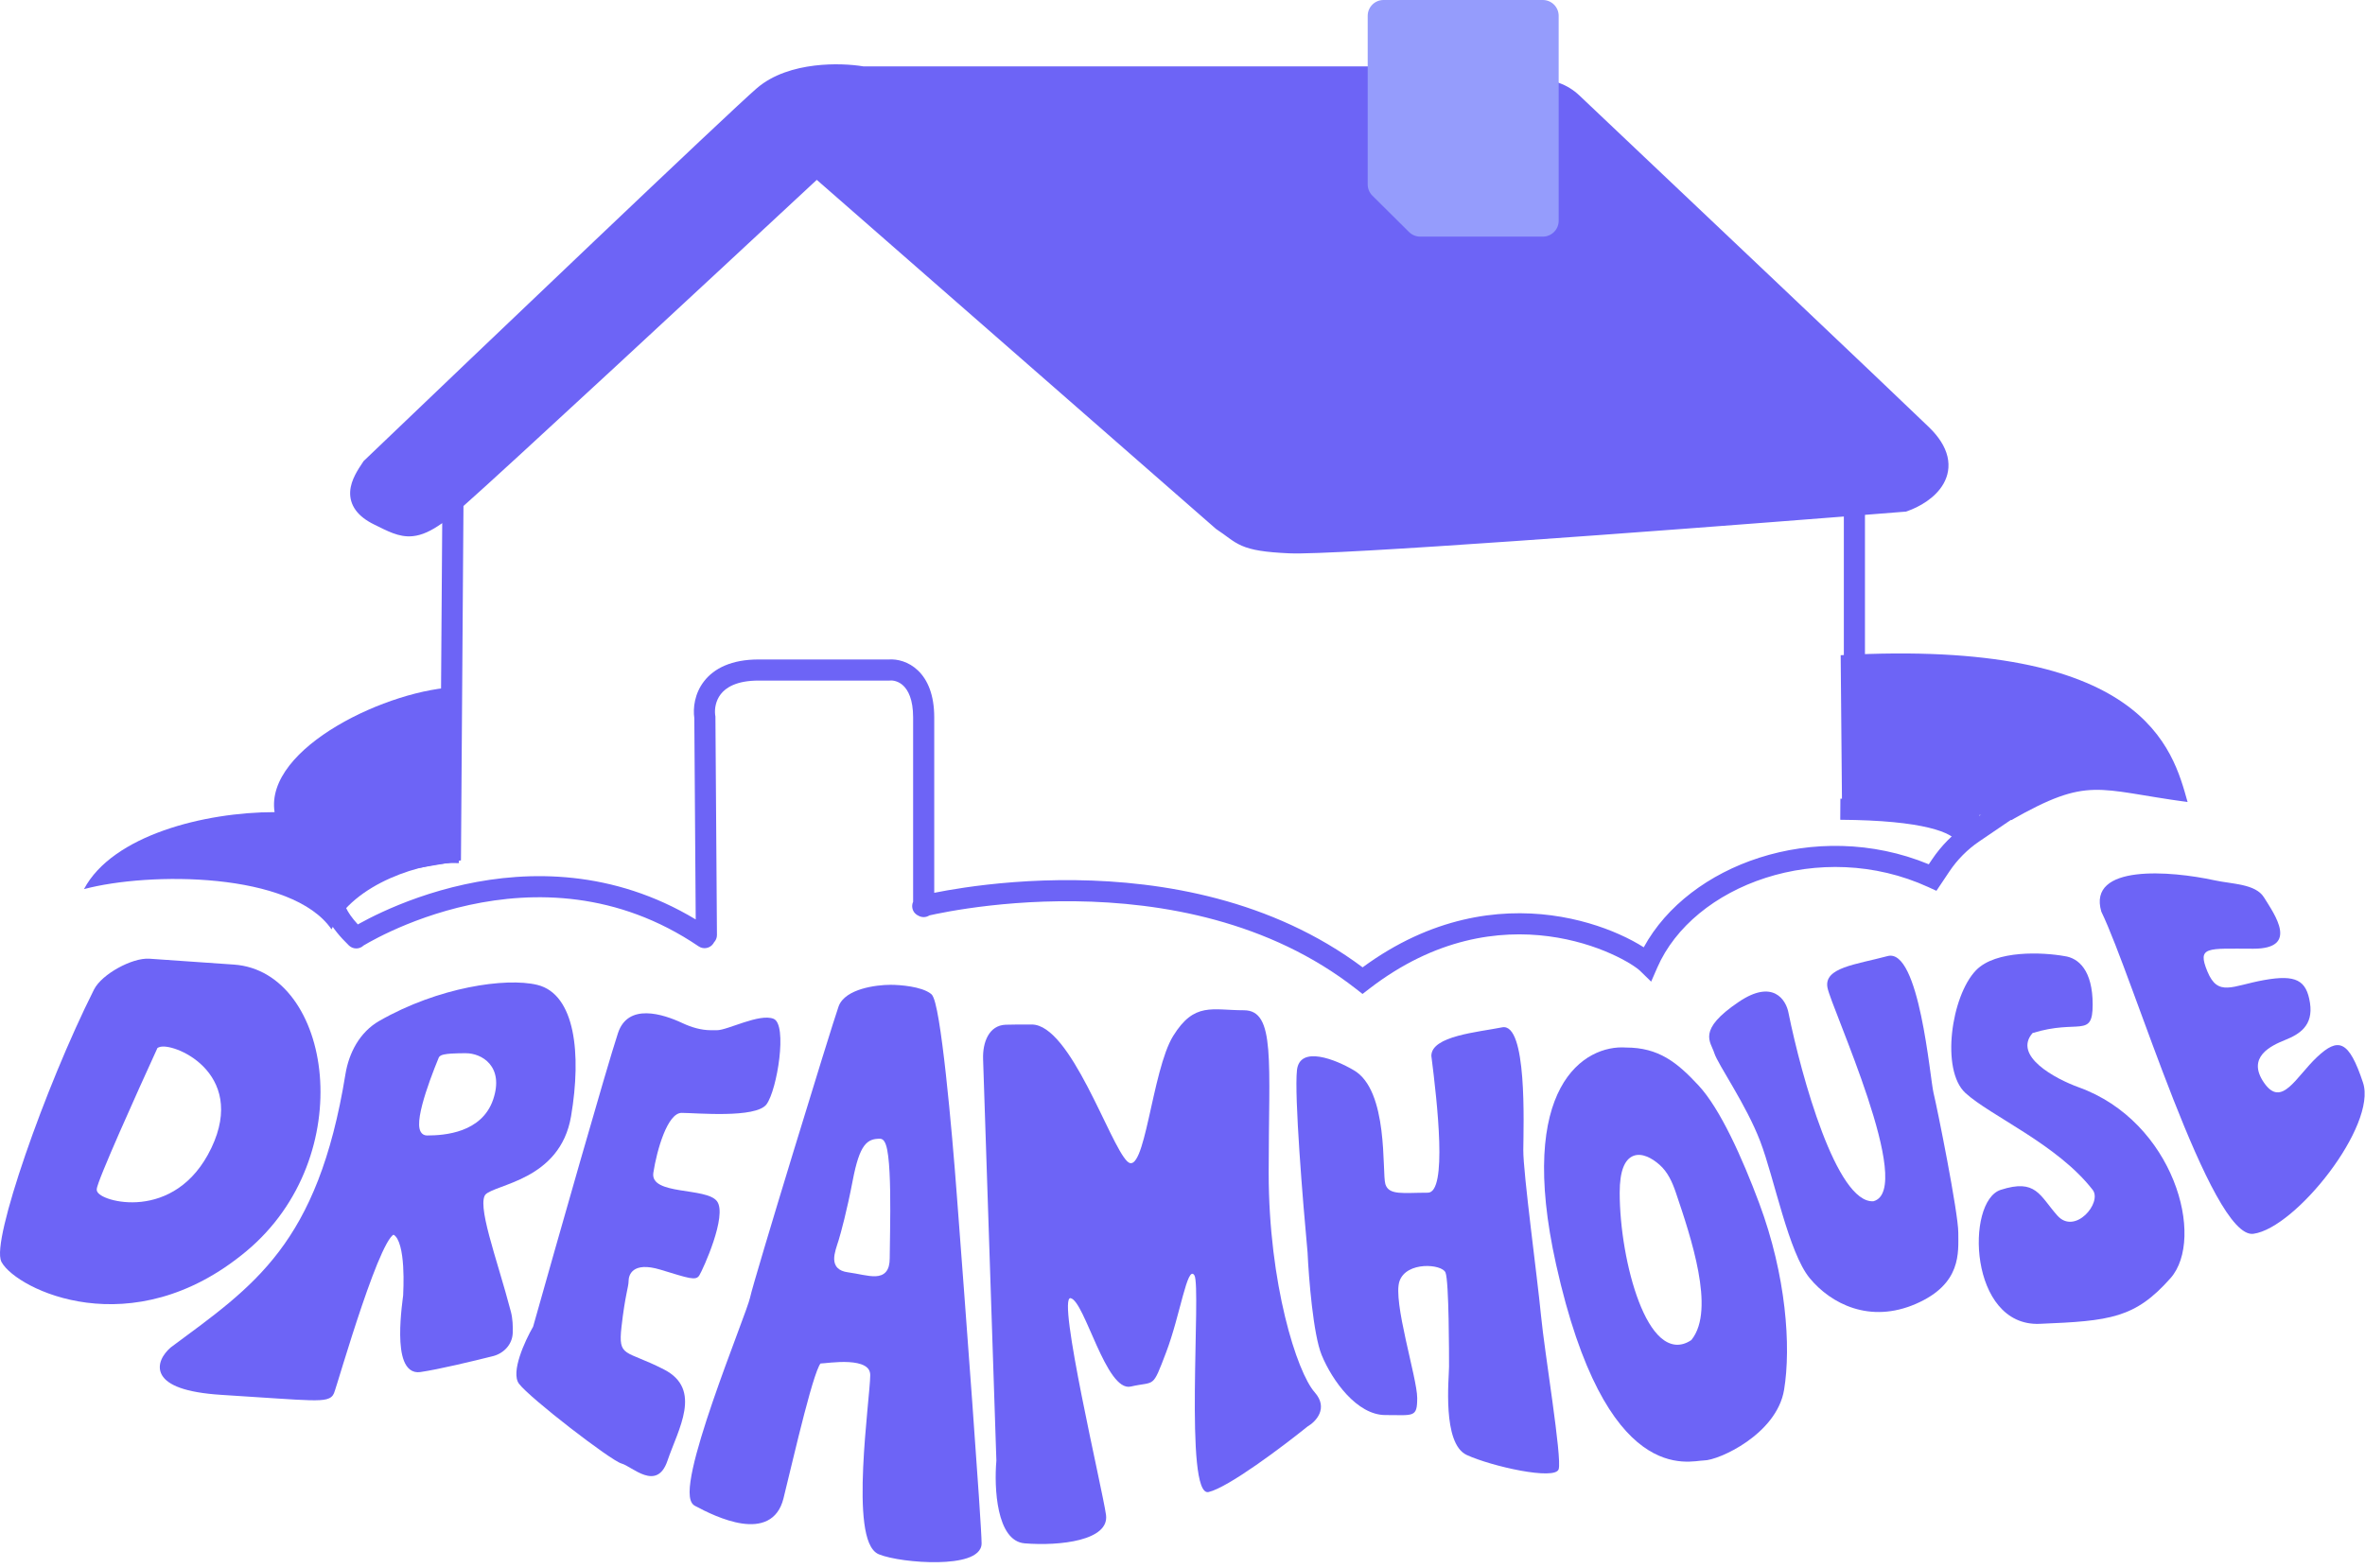
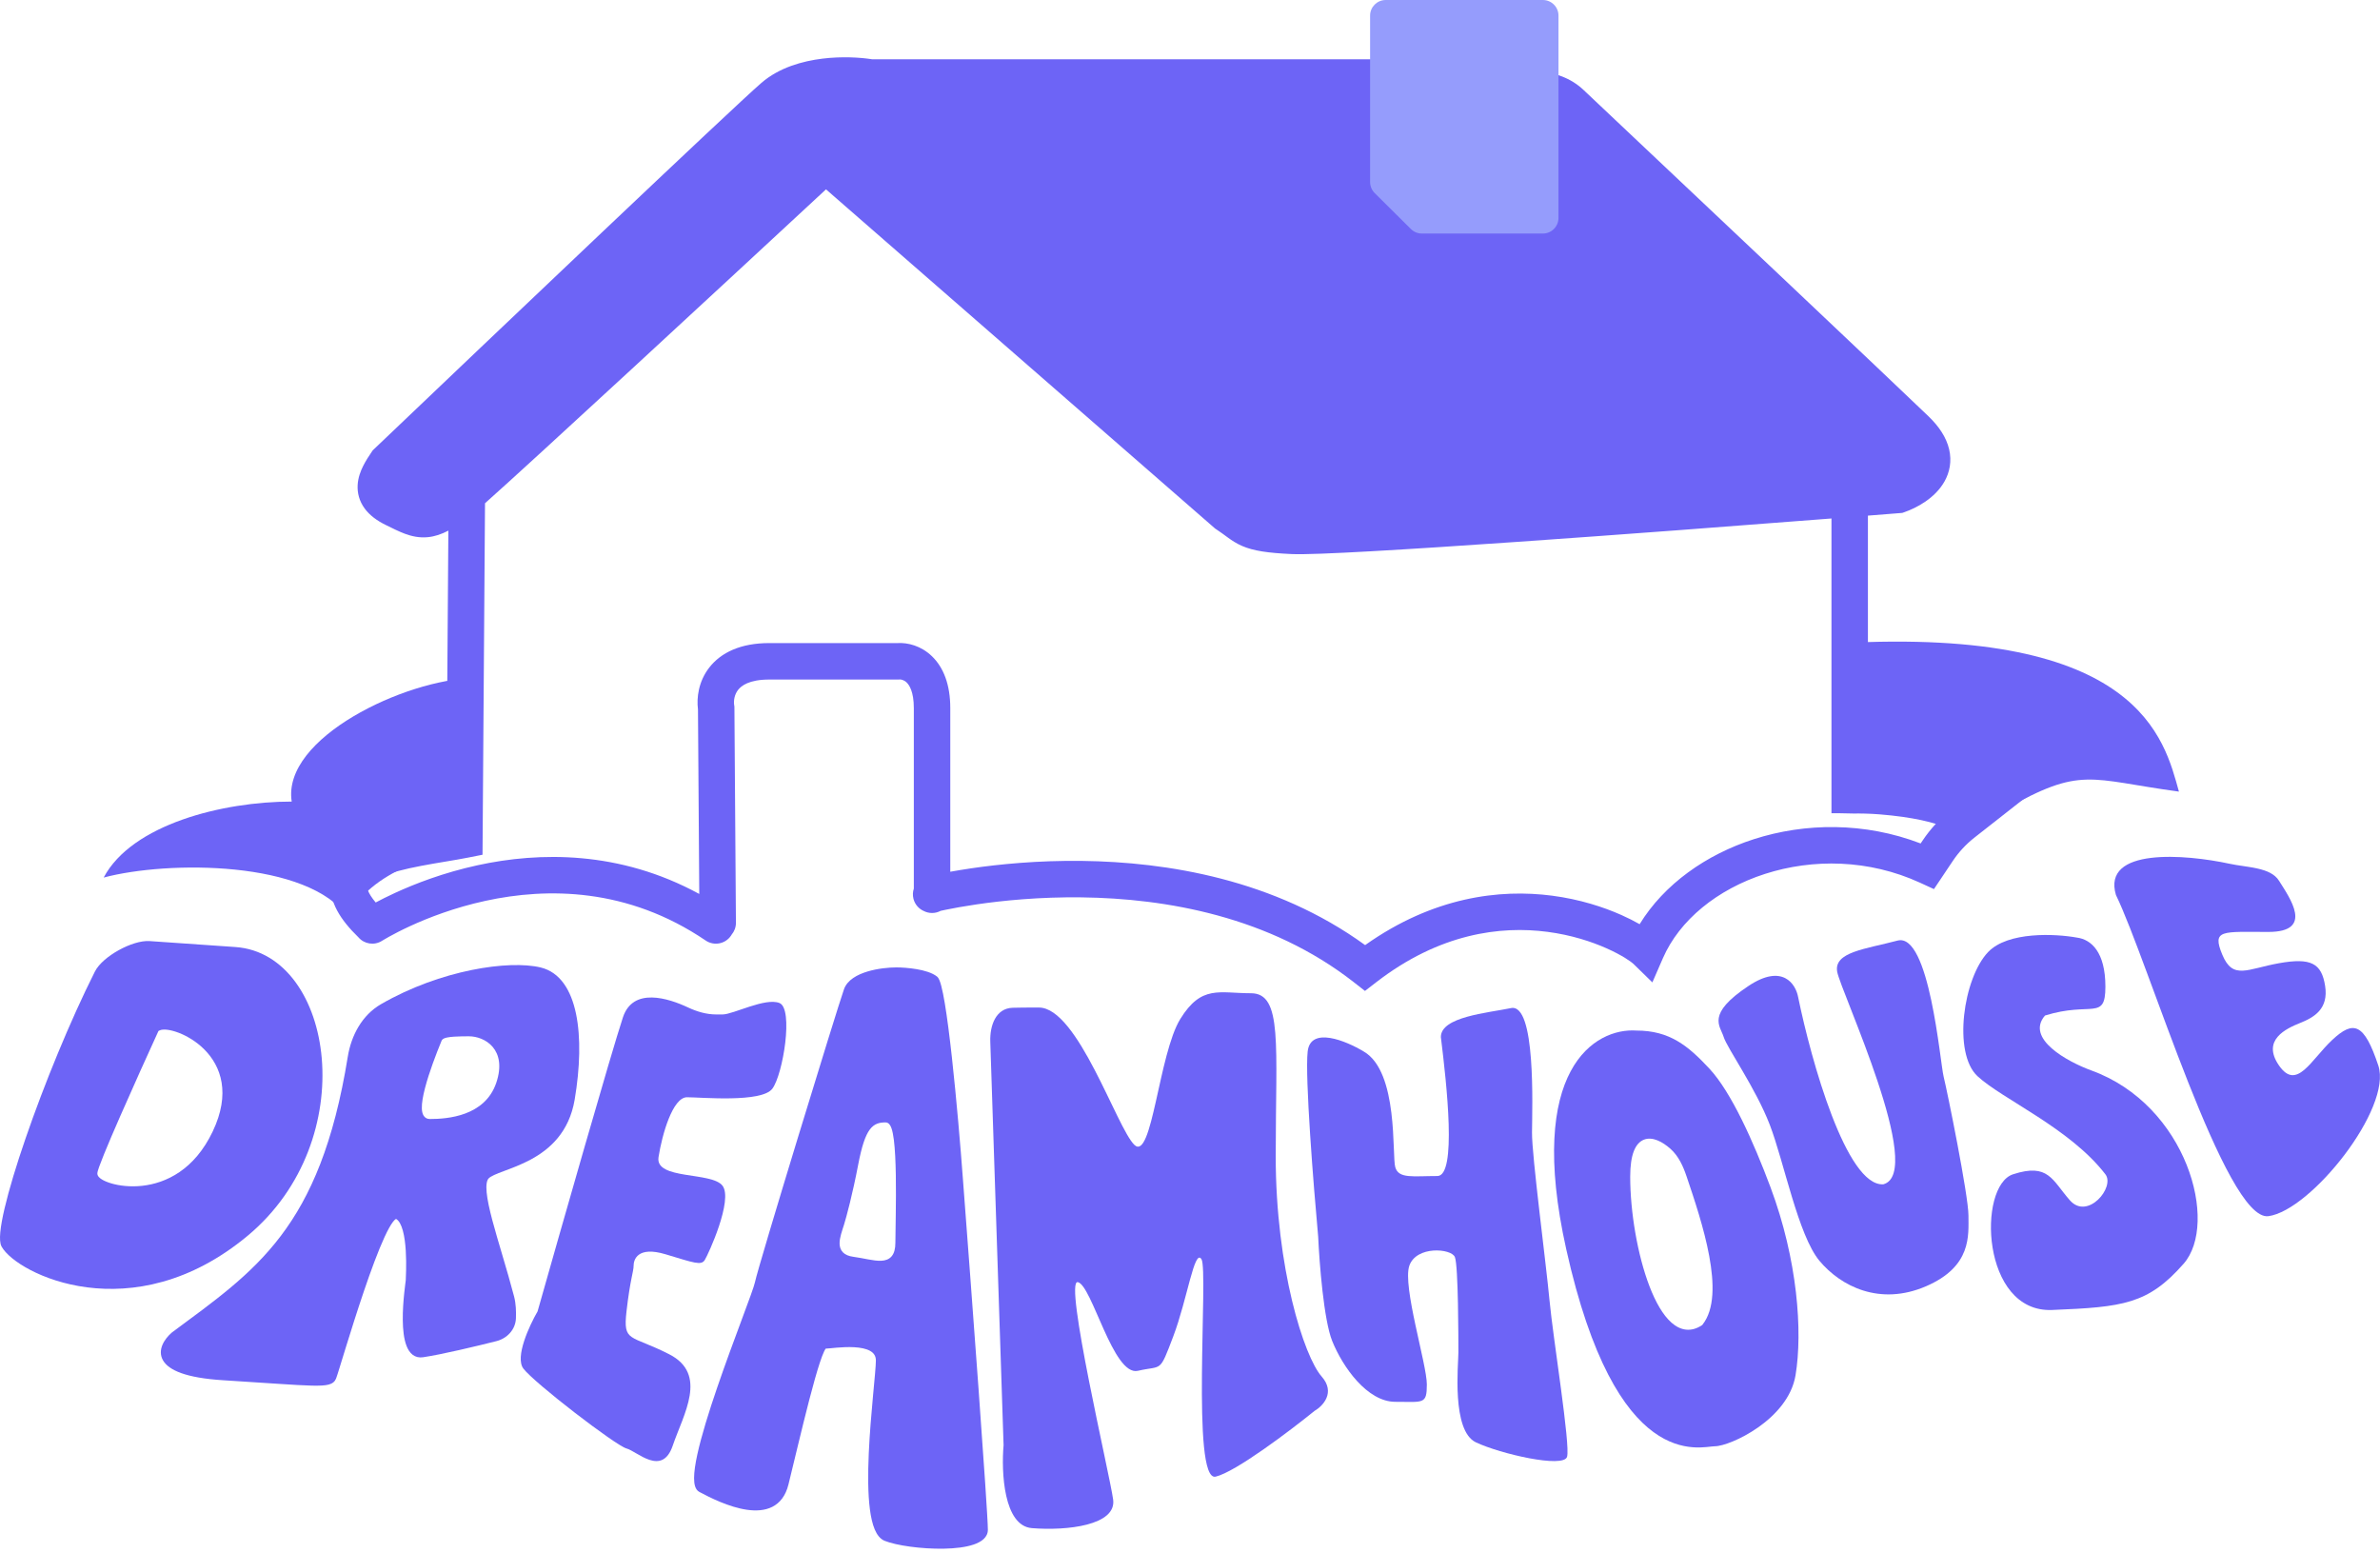
- <svg xmlns="http://www.w3.org/2000/svg" width="448" height="297" viewBox="0 0 448 297" fill="none">
-   <path d="M374.306 183.865C378.057 179.976 387.034 180.444 391.053 181.165C393.733 181.513 396.413 183.865 396.413 190.348C396.413 196.83 393.733 193.049 385.024 195.75C381.273 200.071 389.267 204.392 393.733 206.013C411.82 212.495 417.849 234.642 411.15 242.205C404.451 249.767 399.762 250.307 386.364 250.848C372.966 251.388 372.296 227.62 378.995 225.459C385.694 223.299 386.364 226.54 389.714 230.321C393.063 234.102 398.278 227.866 396.413 225.459C389.714 216.816 376.985 211.415 372.296 207.093C367.607 202.772 369.616 188.727 374.306 183.865Z" fill="#6D64F6" />
-   <path d="M245.684 202.77C246.22 198.017 253.053 200.79 256.402 202.77C263.101 206.553 261.761 222.218 262.431 224.379C263.101 226.54 265.781 225.999 270.47 225.999C274.222 225.999 272.257 208.893 271.14 200.07C271.14 196.289 279.988 195.581 284.538 194.668C289.318 193.709 288.597 213.166 288.557 217.896C288.521 222.217 291.237 242.204 291.907 249.226C292.577 256.248 295.926 276.235 295.256 278.396C294.587 280.556 282.528 277.855 277.839 275.695C273.15 273.534 274.49 261.11 274.49 258.949C274.49 256.788 274.49 242.744 273.82 241.123C273.15 239.503 266.451 238.963 265.111 242.744C263.771 246.525 268.46 261.11 268.46 264.891C268.46 268.672 267.791 268.132 262.431 268.132C257.072 268.132 252.383 261.65 250.373 256.788C248.765 252.899 247.917 242.204 247.693 237.342C246.8 227.799 245.148 207.524 245.684 202.77Z" fill="#6D64F6" />
-   <path d="M188.743 276.777L186.226 200.67C186.121 197.5 187.339 194.278 190.509 194.17C191.703 194.129 193.285 194.129 195.442 194.129C202.811 194.129 210.18 216.817 213.529 220.058C216.879 223.299 218.163 202.862 222.238 196.29C226.258 189.808 229.607 191.429 235.636 191.429C241.665 191.429 240.325 201.152 240.325 222.219C240.325 243.286 245.685 260.031 249.034 263.812C251.714 266.837 249.257 269.394 247.694 270.295C243.005 274.076 232.689 281.854 228.937 282.719C224.248 283.799 227.597 243.826 226.258 241.665C224.918 239.504 223.578 249.228 220.898 256.25C218.219 263.272 218.889 261.652 214.199 262.732C209.51 263.812 205.491 246.527 202.811 245.987C200.131 245.446 208.84 282.178 209.51 287.04C210.18 291.902 200.801 292.982 194.102 292.442C188.743 292.01 188.296 281.818 188.743 276.777Z" fill="#6D64F6" />
-   <path d="M168.696 186.607C169.613 186.607 171.082 186.69 172.532 186.938C173.956 187.183 175.466 187.603 176.379 188.339C176.587 188.506 176.729 188.785 176.835 189.043C176.952 189.325 177.064 189.685 177.175 190.103C177.396 190.941 177.62 192.067 177.844 193.404C178.291 196.081 178.745 199.647 179.175 203.541C180.035 211.331 180.806 220.467 181.253 226.502C182.035 236.766 183.208 252.378 184.185 265.856C185.16 279.316 185.944 290.69 185.944 292.442C185.944 293.873 184.727 294.732 183.264 295.229C181.761 295.741 179.749 295.968 177.647 296.007C175.537 296.046 173.297 295.894 171.319 295.626C169.351 295.359 167.606 294.972 166.5 294.526C165.649 294.183 165.054 293.378 164.63 292.375C164.202 291.362 163.912 290.062 163.721 288.59C163.338 285.643 163.34 281.894 163.508 278.105C163.676 274.312 164.012 270.452 164.305 267.277C164.6 264.082 164.847 261.621 164.847 260.571C164.847 259.705 164.432 259.15 163.727 258.766C162.987 258.363 161.944 258.166 160.796 258.1C159.659 258.034 158.472 258.1 157.476 258.184C156.978 258.225 156.532 258.27 156.163 258.307C155.875 258.335 155.617 258.356 155.425 258.364C155.421 258.369 155.416 258.375 155.411 258.381C155.34 258.472 155.245 258.63 155.13 258.869C154.902 259.343 154.635 260.047 154.339 260.94C153.748 262.722 153.06 265.19 152.349 267.922C150.926 273.389 149.423 279.856 148.415 283.92C147.884 286.062 146.799 287.411 145.36 288.137C143.944 288.851 142.256 288.926 140.572 288.683C137.211 288.196 133.625 286.401 131.615 285.32C131.209 285.102 130.966 284.71 130.826 284.275C130.686 283.841 130.63 283.311 130.631 282.721C130.632 281.538 130.864 279.998 131.248 278.24C132.019 274.717 133.429 270.204 134.979 265.677C136.531 261.146 138.229 256.582 139.579 252.953C140.255 251.138 140.843 249.558 141.282 248.331C141.727 247.089 142.005 246.249 142.08 245.886C142.253 245.048 143.31 241.405 144.802 236.399C146.299 231.376 148.247 224.943 150.215 218.494C154.148 205.607 158.171 192.628 158.847 190.722C159.469 188.966 161.363 187.958 163.26 187.385C165.194 186.8 167.321 186.607 168.696 186.607ZM166.698 215.776C166.18 215.776 165.646 215.809 165.131 216.002C164.602 216.2 164.129 216.551 163.701 217.126C162.872 218.24 162.187 220.235 161.518 223.745C160.449 229.344 159.292 233.61 158.852 235.032C158.675 235.594 158.458 236.223 158.295 236.815C158.131 237.411 158.005 238.03 158.019 238.606C158.033 239.193 158.195 239.772 158.641 240.233C159.08 240.687 159.734 240.963 160.602 241.08C161.591 241.213 162.529 241.411 163.426 241.574C164.303 241.734 165.151 241.863 165.886 241.826C166.63 241.789 167.334 241.576 167.834 240.982C168.321 240.404 168.538 239.554 168.538 238.424C168.538 236.295 168.705 230.715 168.621 225.721C168.579 223.219 168.474 220.833 168.251 219.066C168.14 218.188 167.997 217.432 167.805 216.885C167.71 216.614 167.591 216.36 167.435 216.165C167.296 215.992 167.091 215.824 166.818 215.785L166.698 215.776Z" fill="#6D64F6" />
-   <path d="M117.065 195.75C118.964 190.005 125.579 192.135 129.267 193.861C130.97 194.657 132.799 195.21 134.679 195.21H135.822C137.831 195.21 143.86 191.968 146.54 193.049C149.22 194.129 147.21 206.553 145.2 209.254C143.19 211.955 131.802 210.875 129.123 210.875C126.443 210.875 124.433 217.897 123.763 222.218C123.093 226.54 133.812 224.919 135.822 227.62C137.831 230.321 133.142 240.584 132.472 241.665C131.802 242.745 130.462 242.205 125.103 240.584C119.744 238.964 119.074 241.665 119.074 242.745C119.074 243.825 118.404 245.446 117.734 251.388C117.064 257.33 118.404 255.709 125.773 259.491C133.142 263.272 128.453 270.834 126.443 276.776C124.433 282.718 119.744 277.857 117.734 277.316C115.724 276.776 100.317 264.892 98.307 262.191C96.7 260.031 99.424 254.089 100.987 251.388C105.453 235.543 114.921 202.232 117.065 195.75Z" fill="#6D64F6" />
-   <path d="M88.776 187.095C94.093 186.015 98.791 185.899 101.773 186.62C105.406 187.5 107.489 190.853 108.425 195.309C109.363 199.782 109.188 205.524 108.178 211.498C107.139 217.637 103.489 220.855 99.883 222.794C98.089 223.758 96.297 224.411 94.859 224.949C94.134 225.22 93.508 225.459 93.003 225.694C92.488 225.933 92.154 226.145 91.972 226.34C91.816 226.508 91.685 226.794 91.616 227.249C91.547 227.701 91.546 228.274 91.612 228.965C91.744 230.349 92.134 232.123 92.677 234.177C93.219 236.228 93.907 238.532 94.63 240.974C95.352 243.413 96.108 245.986 96.78 248.561C97.118 249.857 97.171 251.331 97.125 252.59C97.044 254.776 95.411 256.461 93.361 256.974C89.584 257.92 83.183 259.463 79.621 259.986C78.864 260.097 78.208 259.927 77.674 259.521C77.155 259.126 76.787 258.537 76.524 257.869C76 256.541 75.825 254.737 75.806 252.955C75.788 251.16 75.931 249.33 76.077 247.921C76.15 247.216 76.224 246.614 76.28 246.172C76.308 245.951 76.33 245.773 76.347 245.641C76.364 245.496 76.369 245.445 76.369 245.446C76.369 245.121 76.536 242.624 76.37 239.94C76.287 238.604 76.122 237.259 75.821 236.159C75.512 235.027 75.093 234.287 74.6 233.99L74.571 233.972L74.554 233.957C74.545 233.96 74.532 233.966 74.516 233.974C74.404 234.031 74.228 234.181 73.994 234.482C73.535 235.073 72.992 236.061 72.392 237.359C71.2 239.942 69.847 243.618 68.55 247.43C67.254 251.238 66.02 255.166 65.068 258.245C64.594 259.78 64.185 261.116 63.879 262.106C63.576 263.083 63.359 263.773 63.264 264.003C63.154 264.269 62.992 264.512 62.745 264.711C62.502 264.907 62.203 265.039 61.849 265.131C61.156 265.311 60.151 265.358 58.686 265.325C55.743 265.257 50.694 264.85 42.003 264.311C38.495 264.093 35.949 263.621 34.146 262.982C32.351 262.345 31.235 261.523 30.681 260.565C30.116 259.584 30.191 258.556 30.57 257.649C30.944 256.754 31.621 255.949 32.327 255.332L32.342 255.32L32.357 255.308C40.266 249.441 47.198 244.59 52.831 237.165C58.454 229.754 62.804 219.745 65.435 203.548C66.099 199.463 68.164 195.561 71.833 193.456C77.441 190.24 83.446 188.178 88.776 187.095ZM88.258 199.571C87.591 199.571 86.456 199.57 85.459 199.639C84.963 199.673 84.48 199.726 84.099 199.81C83.909 199.852 83.722 199.906 83.564 199.981C83.427 200.046 83.208 200.174 83.106 200.42C82.099 202.857 80.749 206.393 79.986 209.33C79.607 210.79 79.36 212.149 79.394 213.161C79.411 213.663 79.498 214.144 79.726 214.514C79.978 214.921 80.379 215.155 80.888 215.156C82.582 215.156 85.166 215.02 87.596 214.111C90.039 213.196 92.355 211.484 93.421 208.333C94.467 205.241 93.971 203.02 92.742 201.571C91.538 200.152 89.709 199.571 88.258 199.571Z" fill="#6D64F6" />
-   <path d="M28.31 181.662C32.15 181.928 37.543 182.3 44.315 182.775C53.695 183.433 59.642 192.681 60.579 203.759C61.521 214.884 57.469 228.105 46.61 237.135C35.779 246.141 24.919 247.933 16.415 246.835C12.169 246.288 8.512 245.019 5.739 243.575C2.992 242.143 1.041 240.499 0.299 239.153C0.128 238.842 0.047 238.44 0.016 238.003C-0.016 237.558 0.001 237.028 0.058 236.43C0.171 235.233 0.45 233.714 0.863 231.951C1.691 228.421 3.07 223.86 4.797 218.836C8.252 208.788 13.117 196.843 17.799 187.519C18.558 186.008 20.407 184.498 22.385 183.405C24.366 182.31 26.632 181.545 28.31 181.662ZM31.529 198.345C30.948 198.271 30.372 198.284 29.975 198.497L29.827 198.577L29.757 198.73C27.858 202.873 25.01 209.168 22.636 214.591C21.449 217.302 20.379 219.799 19.606 221.701C19.219 222.65 18.904 223.457 18.686 224.069C18.577 224.374 18.49 224.638 18.429 224.849C18.374 225.04 18.323 225.246 18.323 225.407C18.324 225.686 18.47 225.913 18.611 226.07C18.758 226.235 18.956 226.387 19.178 226.525C19.626 226.801 20.247 227.065 20.986 227.28C22.471 227.711 24.505 227.971 26.749 227.727C31.262 227.237 36.611 224.709 40.041 217.519C41.751 213.934 42.154 210.859 41.727 208.276C41.299 205.693 40.048 203.644 38.523 202.098C37.001 200.555 35.2 199.506 33.646 198.91C32.869 198.612 32.141 198.423 31.529 198.345Z" fill="#6D64F6" />
-   <path d="M398.053 172.746C395.374 163.671 411.228 165.004 419.49 166.805C422.839 167.535 427.261 167.453 428.868 170.046C430.878 173.287 435.567 179.769 426.859 179.769C418.15 179.769 416.14 179.229 418.15 184.09C420.16 188.952 422.839 186.791 428.868 185.711C434.897 184.63 436.907 185.711 437.577 190.032C438.247 194.354 435.567 195.974 432.888 197.054C430.208 198.135 425.519 200.296 428.868 205.157C432.218 210.019 434.897 204.077 438.917 200.296C442.936 196.514 444.946 197.054 447.626 205.157C450.305 213.26 434.897 232.706 426.859 233.787C418.82 234.867 404.082 185.171 398.053 172.746Z" fill="#6D64F6" />
-   <path d="M52.015 153.887C50.089 141.633 73.879 130.426 86.918 130.183V163.551C80.397 163.186 66.859 167.345 62.801 176.098C55.266 165.157 28.226 165.192 15.908 168.474C21.324 158.263 38.775 153.887 52.015 153.887Z" fill="#6D64F6" />
-   <path d="M295.605 206.169C298.897 200.011 304.14 198.213 308.012 198.492C311.098 198.496 313.523 199.191 315.691 200.449C317.851 201.704 319.735 203.505 321.751 205.673C323.811 207.888 325.882 211.329 327.831 215.263C329.785 219.206 331.634 223.679 333.242 227.986C338.35 241.662 339.312 255.153 337.956 263.354C337.254 267.599 334.111 270.942 330.883 273.202C329.261 274.338 327.596 275.216 326.161 275.812C324.747 276.399 323.498 276.736 322.725 276.737C322.59 276.737 322.4 276.754 322.134 276.783C321.878 276.812 321.561 276.851 321.207 276.884C320.494 276.951 319.605 276.999 318.583 276.92C316.533 276.762 313.971 276.093 311.209 274.074C305.701 270.05 299.469 260.718 294.771 239.613C291.008 222.711 292.324 212.305 295.605 206.169ZM311.937 219.145C311.102 218.816 310.214 218.702 309.398 219.026C308.572 219.352 307.925 220.083 307.489 221.217C307.057 222.344 306.817 223.91 306.817 226C306.817 232.535 308.165 240.7 310.45 246.639C311.589 249.598 312.986 252.072 314.618 253.495C315.441 254.213 316.348 254.685 317.328 254.79C318.315 254.897 319.32 254.626 320.32 253.966L320.386 253.923L320.436 253.861C321.602 252.398 322.148 250.429 322.293 248.223C322.439 246.012 322.187 243.513 321.712 240.939C320.763 235.791 318.907 230.255 317.453 225.971C316.811 224.076 315.953 222.103 314.359 220.701C313.605 220.039 312.773 219.474 311.937 219.145Z" fill="#6D64F6" />
-   <path d="M329.423 189.808C335.854 185.486 338.355 189.447 338.802 191.968C341.258 204.032 347.912 228.052 354.879 227.62C362.918 225.459 346.84 190.888 346.17 187.107C345.5 183.326 351.53 182.785 357.559 181.165C363.588 179.544 365.597 204.392 366.267 207.093C366.937 209.794 370.957 229.781 370.957 233.562C370.957 237.343 371.627 243.285 362.918 247.066C354.209 250.848 346.84 247.066 342.821 242.205C338.801 237.343 336.122 223.299 333.442 216.276C330.763 209.254 325.404 201.691 324.734 199.531C324.064 197.37 321.385 195.209 329.423 189.808Z" fill="#6D64F6" />
-   <path d="M348.946 154.25L348.677 124.153C406.297 120.936 411.586 141.939 414.392 151.974C397.087 149.629 395.703 147.035 381.005 155.396L379.981 155.177C377.099 154.561 374.158 154.25 371.208 154.25L348.946 154.25Z" fill="#6D64F6" />
-   <path d="M154.268 12.431C157.89 11.989 161.34 12.211 163.533 12.574H283.75C285.747 12.574 287.729 12.926 289.603 13.614L295.391 15.736C296.791 16.249 298.064 17.032 299.153 18.063C319.226 37.063 358.563 74.332 365.374 80.918C367.287 82.768 368.465 84.631 368.906 86.509C369.359 88.436 368.988 90.182 368.167 91.639C366.612 94.4 363.488 96.091 361.3 96.855L361.057 96.94L360.8 96.96C358.45 97.149 355.933 97.347 353.278 97.557V150.688C359.154 150.738 364.791 150.346 369.568 150.064C372.431 149.895 375.032 149.764 377.136 149.812C378.19 149.836 379.175 149.907 380.039 150.054C380.877 150.197 381.753 150.437 382.486 150.891L385.104 152.513L382.558 154.246L374.918 159.441C372.692 160.955 370.777 162.882 369.279 165.119L367.765 167.381L366.817 168.795L365.269 168.086C355.096 163.426 343.947 163.291 334.465 166.339C324.957 169.396 317.319 175.583 313.935 183.35L312.776 186.008L310.703 183.982C310.114 183.406 308.193 182.063 305.102 180.69C302.069 179.342 298.046 178.027 293.345 177.411C283.985 176.183 271.867 177.708 259.334 187.391L258.103 188.341L256.878 187.383C240.368 174.466 220.043 170.979 203.68 170.778C195.518 170.678 188.397 171.396 183.32 172.139C180.784 172.51 178.762 172.888 177.38 173.17C176.839 173.281 176.396 173.378 176.059 173.454C175.745 173.657 175.373 173.778 174.972 173.778C174.629 173.778 174.306 173.691 174.024 173.539C173.463 173.304 173.015 172.821 172.854 172.186C172.739 171.729 172.791 171.27 172.972 170.872V135.938C172.972 132.489 171.998 130.777 171.131 129.942C170.231 129.076 169.187 128.899 168.609 128.952L168.518 128.959H143.703C139.498 128.959 137.494 130.29 136.524 131.547C135.557 132.803 135.346 134.333 135.468 135.409L135.497 135.618L135.521 135.77L135.522 135.923L135.811 177.166C135.815 177.708 135.601 178.199 135.253 178.562C135.214 178.639 135.172 178.716 135.122 178.79C134.502 179.703 133.258 179.942 132.344 179.322C116.933 168.864 101.043 168.842 88.9 171.479C82.826 172.798 77.715 174.779 74.127 176.43C72.335 177.255 70.927 177.994 69.975 178.524C69.499 178.788 69.136 179.001 68.896 179.144C68.891 179.147 68.886 179.15 68.881 179.153C68.109 179.903 66.877 179.91 66.099 179.157C62.676 175.844 60.835 172.722 61.209 169.735C61.595 166.656 64.175 164.795 66.737 163.629C69.398 162.419 72.765 161.62 75.982 161.002C77.607 160.69 79.237 160.417 80.758 160.162C81.665 160.009 82.53 159.863 83.342 159.718L83.77 99.127C81.702 100.594 79.939 101.426 78.176 101.598C76.809 101.732 75.59 101.46 74.427 101.028C73.318 100.616 72.118 99.999 70.876 99.389C69.363 98.646 68.183 97.764 67.396 96.69C66.578 95.572 66.268 94.355 66.334 93.15C66.397 92.001 66.795 90.944 67.243 90.048C67.693 89.15 68.26 88.288 68.762 87.543L68.882 87.365L69.038 87.216C91.514 65.709 137.937 21.409 143.34 16.739C146.442 14.057 150.573 12.883 154.268 12.431ZM154.719 34.081C134.487 52.911 95.599 89.009 87.794 95.881L87.331 161.397L87.319 163.027L85.721 163.344C84.412 163.604 82.937 163.852 81.42 164.107C79.892 164.363 78.309 164.629 76.737 164.931C73.561 165.541 70.593 166.27 68.394 167.27C66.097 168.315 65.288 169.349 65.178 170.232C65.071 171.086 65.482 172.657 67.788 175.165C67.866 175.121 67.947 175.075 68.031 175.028C69.062 174.455 70.561 173.668 72.455 172.796C76.24 171.055 81.629 168.965 88.051 167.57C100.181 164.936 116.098 164.771 131.79 174.221L131.523 136.079C131.258 134.17 131.561 131.433 133.356 129.105C135.271 126.622 138.601 124.959 143.703 124.959H168.377C169.969 124.851 172.128 125.35 173.904 127.059C175.763 128.848 176.972 131.727 176.972 135.938V169.173C178.396 168.889 180.351 168.531 182.741 168.181C187.975 167.415 195.311 166.675 203.728 166.778C220.135 166.979 240.87 170.392 258.118 183.298C271.152 173.722 283.876 172.134 293.864 173.444C298.994 174.116 303.387 175.55 306.726 177.035C308.58 177.859 310.157 178.72 311.372 179.502C315.701 171.562 323.787 165.571 333.24 162.532C343.11 159.358 354.646 159.337 365.367 163.77L365.956 162.893C367.739 160.23 370.019 157.935 372.669 156.133L376.095 153.803C374.345 153.808 372.231 153.914 369.804 154.057C365.102 154.335 359.333 154.739 353.278 154.689V154.765H349.278V97.872C330.989 99.308 307.396 101.105 287.129 102.516C276.593 103.25 266.95 103.881 259.415 104.304C251.938 104.724 246.406 104.948 244.192 104.846C239.627 104.635 237.13 104.236 235.227 103.408C234.262 102.987 233.515 102.484 232.805 101.97C232.079 101.445 231.434 100.94 230.483 100.318L230.367 100.242L230.263 100.15L154.72 34.081L154.719 34.081Z" fill="#6D64F6" />
-   <path d="M372.301 158.273C370.738 155.752 364.587 153.439 348.61 153.334" stroke="#6D64F6" stroke-width="4" />
-   <path d="M262.082 0H276.499H292.257C293.914 0 295.257 1.343 295.257 3V41.835C295.257 43.492 293.914 44.835 292.257 44.835H269.027C268.235 44.835 267.475 44.522 266.913 43.964L259.969 37.072C259.401 36.509 259.082 35.742 259.082 34.943V3C259.082 1.343 260.425 0 262.082 0Z" fill="#959CFC" />
-   <rect x="369.616" y="152.87" width="5.359" height="3.241" fill="#6D64F6" />
+ <svg xmlns="http://www.w3.org/2000/svg" width="457" height="298" viewBox="0 0 457 298" fill="none">
+   <path d="M381.755 182.772C385.576 178.782 394.719 179.262 398.813 180.001C401.542 180.358 404.272 182.772 404.272 189.422C404.272 196.073 401.543 192.193 392.672 194.964C388.851 199.398 396.994 203.831 401.543 205.494C419.966 212.144 426.107 234.865 419.283 242.624C412.46 250.382 407.684 250.937 394.037 251.491C380.39 252.045 379.708 227.661 386.531 225.444C393.355 223.227 394.037 226.552 397.449 230.432C400.86 234.311 406.172 227.913 404.272 225.444C397.449 216.577 384.484 211.035 379.708 206.602C374.931 202.168 376.978 187.76 381.755 182.772Z" fill="#6D64F6" />
+   <path d="M251.094 201.872C251.633 196.981 258.498 199.834 261.863 201.872C268.594 205.764 267.248 221.882 267.921 224.105C268.594 226.328 271.286 225.772 275.998 225.772C279.767 225.772 277.792 208.171 276.671 199.093C276.671 195.203 285.56 194.475 290.132 193.535C294.934 192.548 294.21 212.568 294.17 217.434C294.134 221.88 296.862 242.445 297.535 249.67C298.209 256.895 301.574 277.46 300.901 279.683C300.228 281.906 288.113 279.127 283.401 276.904C278.69 274.681 280.036 261.897 280.036 259.674C280.036 257.451 280.036 243.001 279.363 241.333C278.69 239.666 271.959 239.11 270.613 243.001C269.267 246.891 273.978 261.897 273.978 265.788C273.978 269.678 273.305 269.123 267.921 269.123C262.536 269.123 257.825 262.453 255.806 257.451C254.19 253.449 253.338 242.445 253.114 237.443C252.216 227.624 250.556 206.763 251.094 201.872Z" fill="#6D64F6" />
+   <path d="M192.704 277.447L190.151 199.983C190.047 196.821 191.25 193.587 194.412 193.473C195.63 193.429 197.256 193.429 199.49 193.429C206.955 193.429 214.42 216.492 217.814 219.787C221.207 223.082 222.508 202.306 226.636 195.625C230.708 189.035 234.101 190.683 240.209 190.683C246.316 190.683 244.959 200.568 244.959 221.984C244.959 243.4 250.388 260.423 253.781 264.267C256.496 267.342 254.008 269.942 252.424 270.857C247.674 274.701 237.223 282.608 233.422 283.487C228.672 284.585 232.065 243.949 230.708 241.753C229.35 239.556 227.993 249.441 225.279 256.579C222.564 263.718 223.243 262.071 218.492 263.169C213.742 264.267 209.67 246.695 206.955 246.146C204.241 245.597 213.063 282.938 213.742 287.88C214.42 292.822 204.919 293.921 198.133 293.371C192.704 292.932 192.251 282.572 192.704 277.447Z" fill="#6D64F6" />
+   <path d="M172.101 185.724C173.035 185.724 174.533 185.808 176.012 186.062C177.464 186.311 179.003 186.739 179.932 187.487C180.141 187.657 180.286 187.94 180.395 188.202C180.513 188.49 180.629 188.856 180.741 189.282C180.967 190.137 181.195 191.286 181.423 192.649C181.879 195.38 182.341 199.018 182.78 202.991C183.658 210.939 184.445 220.259 184.901 226.417L186.321 245.262C186.845 252.271 187.393 259.691 187.892 266.566C188.887 280.299 189.687 291.903 189.687 293.69C189.686 295.143 188.451 296.017 186.959 296.524C185.427 297.045 183.376 297.278 181.232 297.317C179.08 297.357 176.795 297.202 174.778 296.929C172.771 296.657 170.991 296.261 169.863 295.807C168.999 295.458 168.393 294.64 167.961 293.618C167.525 292.586 167.229 291.26 167.034 289.759C166.644 286.753 166.645 282.929 166.816 279.063C166.988 275.193 167.331 271.256 167.63 268.018C167.931 264.758 168.183 262.247 168.183 261.175C168.183 260.287 167.757 259.717 167.034 259.323C166.278 258.911 165.213 258.71 164.041 258.643C162.88 258.576 161.668 258.642 160.651 258.728C160.143 258.77 159.689 258.818 159.313 258.854C159.017 258.883 158.752 258.904 158.556 258.912C158.551 258.918 158.544 258.925 158.538 258.933C158.465 259.026 158.368 259.189 158.25 259.434C158.017 259.918 157.745 260.636 157.442 261.547C156.839 263.365 156.138 265.884 155.412 268.672C153.96 274.25 152.427 280.846 151.398 284.992C150.857 287.175 149.752 288.549 148.287 289.288C146.845 290.016 145.126 290.093 143.409 289.845C139.982 289.349 136.324 287.517 134.273 286.415C133.862 286.194 133.616 285.798 133.474 285.355C133.331 284.913 133.274 284.373 133.274 283.771C133.276 282.566 133.512 280.996 133.904 279.203C134.69 275.609 136.129 271.005 137.711 266.386C139.294 261.763 141.026 257.107 142.403 253.405C143.093 251.553 143.692 249.941 144.141 248.689C144.595 247.422 144.879 246.564 144.956 246.193C145.133 245.339 146.21 241.623 147.732 236.516C149.26 231.391 151.246 224.828 153.254 218.249C157.267 205.1 161.372 191.857 162.061 189.914C162.694 188.128 164.621 187.102 166.556 186.517C168.528 185.92 170.699 185.724 172.101 185.724ZM170.061 215.483C169.533 215.483 168.99 215.517 168.466 215.713C167.929 215.914 167.447 216.271 167.012 216.856C166.168 217.991 165.469 220.024 164.785 223.605C163.695 229.318 162.515 233.671 162.065 235.122C161.885 235.695 161.664 236.336 161.498 236.94C161.331 237.548 161.202 238.179 161.216 238.766C161.23 239.362 161.395 239.95 161.848 240.418C162.294 240.879 162.959 241.16 163.843 241.279C164.852 241.415 165.81 241.616 166.725 241.783C167.619 241.946 168.483 242.078 169.231 242.04C169.989 242.002 170.704 241.786 171.212 241.183C171.707 240.595 171.928 239.731 171.928 238.579C171.928 236.406 172.098 230.715 172.013 225.619C171.97 223.067 171.864 220.633 171.636 218.831C171.522 217.935 171.375 217.164 171.18 216.607C171.083 216.332 170.962 216.074 170.804 215.876C170.643 215.676 170.397 215.483 170.061 215.483Z" fill="#6D64F6" />
+   <path d="M119.616 195.302C121.564 189.442 128.368 191.656 132.118 193.413C133.813 194.207 135.637 194.754 137.509 194.754H138.743C140.792 194.754 146.94 191.465 149.672 192.561C152.405 193.658 150.355 206.266 148.306 209.007C146.257 211.748 134.644 210.652 131.912 210.652C129.179 210.652 127.13 217.778 126.447 222.164C125.764 226.55 136.694 224.905 138.743 227.646C140.792 230.387 136.01 240.803 135.327 241.899C134.644 242.995 133.278 242.447 127.813 240.803C122.349 239.158 121.665 241.899 121.665 242.995C121.665 244.092 120.982 245.736 120.299 251.767C119.616 257.797 120.982 256.152 128.496 259.99C136.01 263.827 131.229 271.502 129.179 277.532C127.13 283.562 122.349 278.628 120.299 278.08C118.25 277.532 102.539 265.472 100.49 262.731C98.85 260.538 101.628 254.508 103.222 251.767C107.776 235.686 117.431 201.881 119.616 195.302Z" fill="#6D64F6" />
+   <path d="M90.511 186.233C95.957 185.121 100.77 185 103.82 185.738C107.521 186.633 109.645 190.05 110.599 194.594C111.556 199.156 111.377 205.012 110.347 211.107C109.288 217.366 105.567 220.646 101.889 222.624C100.06 223.607 98.233 224.273 96.766 224.822C96.026 225.099 95.387 225.342 94.871 225.582C94.345 225.826 94.003 226.043 93.817 226.244C93.655 226.417 93.52 226.711 93.449 227.176C93.379 227.638 93.379 228.224 93.446 228.93C93.581 230.343 93.978 232.153 94.532 234.249C95.085 236.341 95.787 238.692 96.525 241.184C97.261 243.672 98.033 246.297 98.719 248.923C99.07 250.267 99.119 251.798 99.067 253.097C98.98 255.282 97.35 256.965 95.3 257.479C91.454 258.443 84.874 260.031 81.221 260.567C80.451 260.68 79.785 260.508 79.242 260.095C78.715 259.694 78.341 259.094 78.072 258.415C77.538 257.061 77.358 255.221 77.34 253.404C77.321 251.573 77.467 249.707 77.616 248.27C77.691 247.551 77.766 246.936 77.823 246.486C77.852 246.26 77.875 246.078 77.892 245.943C77.908 245.806 77.913 245.751 77.914 245.744C77.914 245.415 78.085 242.865 77.915 240.126C77.831 238.762 77.663 237.388 77.356 236.265C77.04 235.111 76.611 234.353 76.106 234.046L76.076 234.029L76.054 234.011C76.044 234.014 76.029 234.02 76.009 234.03C75.893 234.089 75.713 234.244 75.474 234.551C75.005 235.155 74.45 236.164 73.839 237.488C72.623 240.124 71.24 243.875 69.917 247.764C68.595 251.65 67.337 255.658 66.365 258.799C65.881 260.365 65.465 261.728 65.152 262.738C64.844 263.735 64.62 264.438 64.523 264.672C64.412 264.942 64.249 265.188 63.998 265.39C63.752 265.588 63.449 265.724 63.088 265.818C62.383 266.001 61.358 266.049 59.864 266.014C56.861 265.945 51.711 265.53 42.844 264.98C39.266 264.758 36.669 264.276 34.831 263.625C33 262.976 31.864 262.138 31.301 261.163C30.726 260.166 30.802 259.12 31.188 258.197C31.568 257.286 32.258 256.466 32.978 255.837L32.992 255.825L33.008 255.813C41.087 249.82 48.168 244.866 53.92 237.273C59.662 229.694 64.1 219.453 66.779 202.876C67.44 198.789 69.507 194.888 73.17 192.775C78.903 189.468 85.051 187.348 90.511 186.233ZM90.034 198.95C89.354 198.95 88.197 198.95 87.18 199.02C86.674 199.055 86.182 199.108 85.793 199.194C85.6 199.236 85.41 199.291 85.25 199.367C85.111 199.433 84.89 199.562 84.788 199.81C83.761 202.296 82.383 205.904 81.606 208.9C81.219 210.389 80.967 211.774 81.002 212.805C81.019 213.316 81.108 213.805 81.34 214.18C81.594 214.592 82 214.83 82.517 214.83C84.244 214.83 86.879 214.691 89.356 213.764C91.846 212.832 94.206 211.087 95.292 207.877C96.358 204.724 95.853 202.461 94.602 200.986C93.376 199.541 91.513 198.95 90.034 198.95Z" fill="#6D64F6" />
+   <path d="M28.729 180.669C32.655 180.941 38.207 181.322 45.2 181.812C54.763 182.483 60.828 191.913 61.784 203.213C62.745 214.56 58.612 228.045 47.536 237.256C36.489 246.442 25.412 248.268 16.738 247.149C12.408 246.591 8.677 245.298 5.85 243.825C3.047 242.365 1.06 240.689 0.304 239.317C0.13 239.002 0.047 238.591 0.016 238.145C-0.016 237.69 0.001 237.149 0.06 236.537C0.177 235.313 0.462 233.758 0.886 231.953C1.734 228.34 3.147 223.671 4.916 218.53C8.455 208.248 13.435 196.033 18.221 186.523C18.981 185.013 20.829 183.504 22.807 182.41C24.787 181.316 27.051 180.553 28.729 180.669ZM32.156 197.698C31.563 197.623 30.978 197.637 30.576 197.853L30.428 197.933L30.358 198.085C28.421 202.312 25.515 208.736 23.093 214.269C21.882 217.034 20.79 219.581 20.001 221.52C19.607 222.49 19.286 223.312 19.063 223.936C18.952 224.248 18.863 224.516 18.801 224.731C18.745 224.927 18.694 225.135 18.694 225.298C18.694 225.579 18.841 225.808 18.984 225.968C19.134 226.136 19.334 226.291 19.561 226.431C20.017 226.712 20.649 226.98 21.404 227.199C22.917 227.639 24.99 227.904 27.279 227.655C31.88 227.156 37.335 224.579 40.832 217.247C42.576 213.591 42.987 210.456 42.551 207.822C42.115 205.189 40.839 203.1 39.284 201.524C37.733 199.952 35.897 198.882 34.313 198.274C33.52 197.971 32.779 197.777 32.156 197.698Z" fill="#6D64F6" />
+   <path d="M406.295 171.82C403.572 162.653 419.684 163.999 428.081 165.818C431.485 166.555 435.979 166.473 437.612 169.092C439.655 172.366 444.421 178.914 435.57 178.914C426.719 178.914 424.677 178.369 426.719 183.28C428.762 188.191 431.485 186.008 437.612 184.917C443.74 183.825 445.782 184.917 446.463 189.282C447.144 193.648 444.421 195.285 441.697 196.376C438.974 197.467 434.208 199.65 437.612 204.561C441.017 209.472 443.74 203.47 447.825 199.65C451.91 195.83 453.952 196.376 456.675 204.561C459.398 212.747 443.74 232.391 435.57 233.482C427.4 234.574 412.422 184.371 406.295 171.82Z" fill="#6D64F6" />
+   <path d="M56.014 153.887C54.088 141.633 77.878 130.426 90.917 130.183V163.551C84.395 163.186 70.858 167.345 66.8 176.098C59.265 165.157 32.225 165.192 19.907 168.474C25.323 158.263 42.774 153.887 56.014 153.887Z" fill="#6D64F6" />
+   <path d="M301.587 205.675C304.938 199.408 310.27 197.572 314.214 197.848C317.371 197.849 319.849 198.558 322.064 199.844C324.267 201.123 326.189 202.96 328.246 205.172C330.347 207.43 332.459 210.94 334.447 214.953C336.44 218.975 338.326 223.539 339.967 227.932C345.177 241.884 346.16 255.646 344.776 264.011C344.061 268.338 340.857 271.747 337.564 274.052C335.91 275.211 334.212 276.106 332.749 276.714C331.306 277.313 330.034 277.656 329.247 277.656C329.108 277.656 328.914 277.675 328.643 277.705C328.381 277.734 328.058 277.772 327.697 277.806C326.971 277.875 326.064 277.925 325.022 277.844C322.932 277.683 320.32 277 317.504 274.942C311.888 270.838 305.529 261.321 300.736 239.79C296.898 222.546 298.241 211.933 301.587 205.675ZM318.275 218.934C317.422 218.59 316.514 218.467 315.679 218.788C314.833 219.113 314.167 219.853 313.719 221.009C313.274 222.159 313.026 223.761 313.026 225.903C313.026 232.569 314.402 240.898 316.733 246.956C317.895 249.975 319.319 252.496 320.982 253.947C321.821 254.678 322.744 255.158 323.742 255.265C324.746 255.373 325.768 255.099 326.787 254.427L326.854 254.384L326.903 254.321C328.094 252.828 328.65 250.816 328.797 248.56C328.944 246.3 328.684 243.743 328.197 241.111C327.223 235.847 325.323 230.188 323.84 225.819C323.197 223.924 322.337 221.955 320.751 220.547C319.981 219.863 319.131 219.279 318.275 218.934Z" fill="#6D64F6" />
+   <path d="M335.742 189.281C342.281 184.929 344.825 188.918 345.279 191.457C347.776 203.607 354.543 227.799 361.628 227.364C369.802 225.187 353.453 190.369 352.772 186.561C352.091 182.753 358.222 182.209 364.353 180.576C370.484 178.944 372.527 203.97 373.209 206.69C373.89 209.41 377.977 229.54 377.977 233.348C377.977 237.156 378.658 243.141 369.802 246.949C360.946 250.757 353.453 246.949 349.366 242.052C345.278 237.156 342.553 223.011 339.828 215.939C337.104 208.866 331.654 201.25 330.973 199.074C330.292 196.897 327.567 194.721 335.742 189.281Z" fill="#6D64F6" />
+   <path d="M352.945 154.25L353.228 123.5C410.848 120.284 415.585 141.938 418.391 151.974C401.085 149.629 399.702 147.035 385.004 155.396L383.979 155.177C381.097 154.56 378.157 154.25 375.207 154.25L352.945 154.25Z" fill="#6D64F6" />
+   <path d="M157.943 11.255C161.652 10.803 165.186 11.016 167.511 11.387H287.639C289.805 11.387 291.956 11.768 293.99 12.511L299.789 14.63C301.376 15.21 302.824 16.097 304.063 17.266C324.135 36.199 363.489 73.354 370.309 79.927C372.353 81.896 373.734 83.996 374.263 86.239C374.813 88.57 374.356 90.697 373.369 92.445C371.548 95.666 368.009 97.514 365.686 98.322L365.262 98.47L364.814 98.505C362.876 98.66 360.823 98.822 358.673 98.991V149.155C363.778 149.022 368.725 148.475 373.072 147.999C375.965 147.683 378.691 147.387 380.907 147.315C382.02 147.278 383.119 147.292 384.117 147.415C385.06 147.531 386.237 147.78 387.283 148.428L391.541 151.066L387.599 154.157L379.139 160.793C377.523 162.061 376.116 163.577 374.972 165.284L373.01 168.215L371.351 170.69L368.643 169.449C358.838 164.958 348.078 164.824 338.923 167.768C329.723 170.726 322.482 176.666 319.308 183.949L317.282 188.6L313.653 185.054C313.246 184.657 311.509 183.401 308.492 182.06C305.573 180.762 301.689 179.492 297.148 178.897C288.142 177.716 276.434 179.164 264.25 188.577L262.096 190.241L259.953 188.565C243.808 175.932 223.861 172.476 207.66 172.277C199.594 172.178 192.554 172.889 187.537 173.623C185.031 173.99 183.036 174.362 181.678 174.64C181.264 174.724 180.91 174.8 180.618 174.864C180.127 175.127 179.566 175.277 178.97 175.277C178.406 175.277 177.872 175.143 177.4 174.905C176.44 174.488 175.676 173.647 175.399 172.554C175.229 171.882 175.267 171.206 175.47 170.594V135.938C175.47 132.775 174.586 131.501 174.09 131.023C173.538 130.492 172.939 130.427 172.745 130.444L172.586 130.459H147.702C143.834 130.459 142.327 131.664 141.711 132.463C141.031 133.345 140.871 134.461 140.956 135.229L140.976 135.378L141.019 135.644L141.021 135.913L141.31 177.154C141.316 178.02 141.005 178.814 140.488 179.429C140.448 179.497 140.407 179.566 140.362 179.632C139.277 181.231 137.1 181.648 135.501 180.563C120.53 170.403 105.094 170.365 93.218 172.944C87.273 174.235 82.267 176.175 78.753 177.792C76.999 178.599 75.625 179.322 74.702 179.835C74.241 180.091 73.892 180.295 73.666 180.431C73.553 180.498 73.47 180.549 73.419 180.58C73.394 180.596 73.376 180.607 73.366 180.613C73.364 180.614 73.362 180.615 73.361 180.615L73.362 180.616C71.874 181.566 69.941 181.25 68.824 179.946C65.388 176.613 63.09 173.066 63.557 169.351C64.049 165.45 67.299 163.286 69.958 162.081C72.791 160.797 76.308 159.975 79.542 159.357C81.187 159.042 82.833 158.767 84.351 158.513C84.812 158.436 85.26 158.358 85.693 158.284L86.093 101.871C84.773 102.56 83.485 102.997 82.161 103.126C80.497 103.288 79.043 102.952 77.747 102.472C76.546 102.027 75.252 101.363 74.057 100.778C72.412 99.973 71.005 98.96 70.027 97.628C68.993 96.219 68.59 94.659 68.674 93.123C68.752 91.687 69.246 90.421 69.742 89.435C70.24 88.443 70.858 87.513 71.359 86.772L71.57 86.459L71.844 86.198C94.297 64.787 140.777 20.586 146.217 15.9C149.64 12.952 154.11 11.722 157.943 11.255ZM158.605 36.352C138.563 54.938 101.887 88.859 93.13 96.614L92.673 161.24L92.652 164.095L89.851 164.649C88.516 164.913 87.018 165.163 85.507 165.416C83.975 165.672 82.409 165.935 80.857 166.232C77.696 166.836 74.876 167.537 72.848 168.456C70.653 169.451 70.51 170.172 70.503 170.225C70.482 170.389 70.517 171.328 72.138 173.26C73.115 172.739 74.355 172.111 75.827 171.434C79.686 169.658 85.179 167.527 91.731 166.104C103.527 163.542 118.913 163.256 134.271 171.623L134.023 136.184C133.74 133.971 134.108 130.86 136.168 128.189C138.437 125.247 142.263 123.459 147.702 123.459H172.326C174.289 123.339 176.848 123.963 178.943 125.979C181.173 128.125 182.47 131.441 182.47 135.938V167.36C183.629 167.15 184.988 166.921 186.523 166.696C191.816 165.921 199.233 165.173 207.746 165.277C224.033 165.477 244.704 168.808 262.127 181.442C275.191 172.189 287.958 170.632 298.058 171.956C303.348 172.65 307.881 174.128 311.335 175.663C312.625 176.237 313.804 176.836 314.837 177.426C319.533 169.764 327.581 164.062 336.78 161.104C346.612 157.942 358.049 157.811 368.795 161.928L369.157 161.389C370.711 159.069 372.622 157.009 374.819 155.285L375.461 154.781C374.938 154.837 374.395 154.896 373.834 154.957C368.115 155.583 360.734 156.416 353.233 156.126H351.673V99.539C333.617 100.949 310.798 102.678 291.113 104.044C280.573 104.776 270.92 105.405 263.374 105.827C255.928 106.244 250.305 106.475 247.997 106.368C243.417 106.157 240.678 105.756 238.504 104.813C237.391 104.33 236.542 103.756 235.801 103.221C235.033 102.666 234.448 102.208 233.537 101.613L233.333 101.481L233.15 101.321L158.605 36.352ZM73.358 180.618H73.359L73.36 180.617L73.359 180.616L73.358 180.618Z" fill="#6D64F6" />
+   <path d="M378.104 159.537C376.541 157.017 368.94 154.121 352.963 154.016" stroke="#6D64F6" stroke-width="4" />
+   <path d="M266.081 0H280.498H296.256C297.913 0 299.256 1.343 299.256 3V41.835C299.256 43.492 297.913 44.835 296.256 44.835H273.026C272.234 44.835 271.474 44.522 270.912 43.964L263.968 37.072C263.4 36.509 263.081 35.742 263.081 34.943V3C263.081 1.343 264.424 0 266.081 0Z" fill="#959CFC" />
+   <rect x="373.615" y="152.87" width="5.359" height="3.241" fill="#6D64F6" />
</svg>
